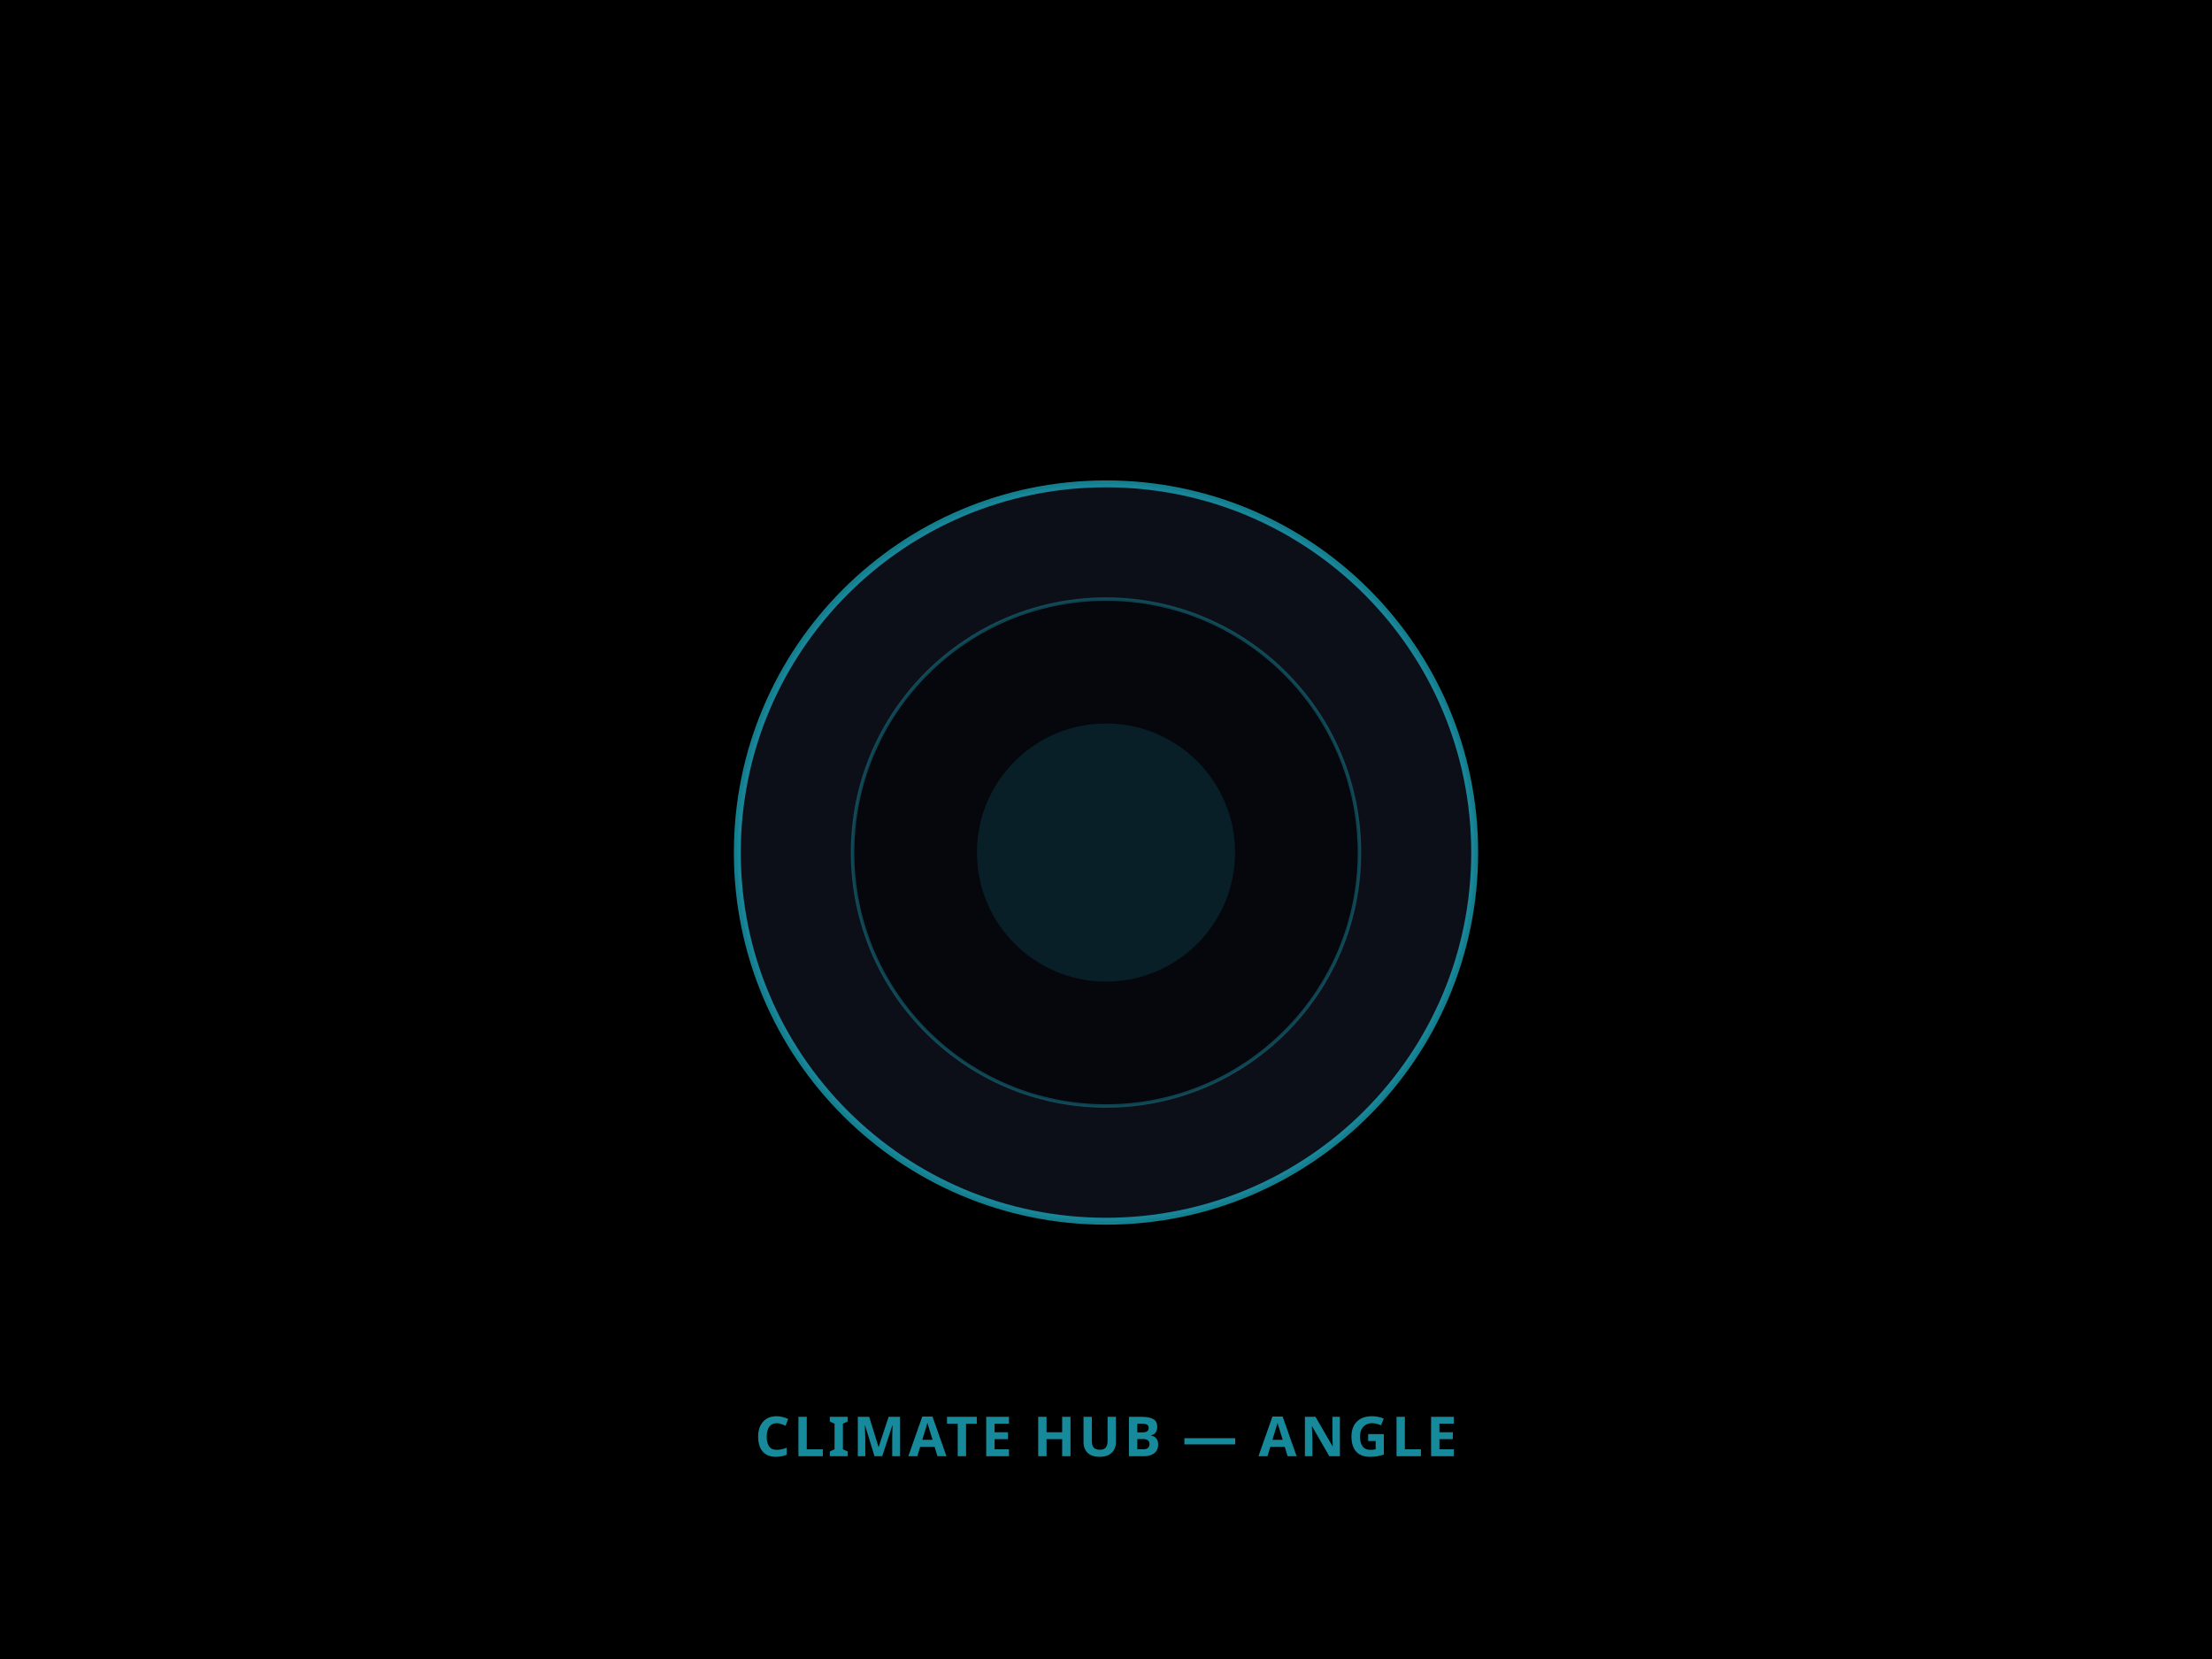
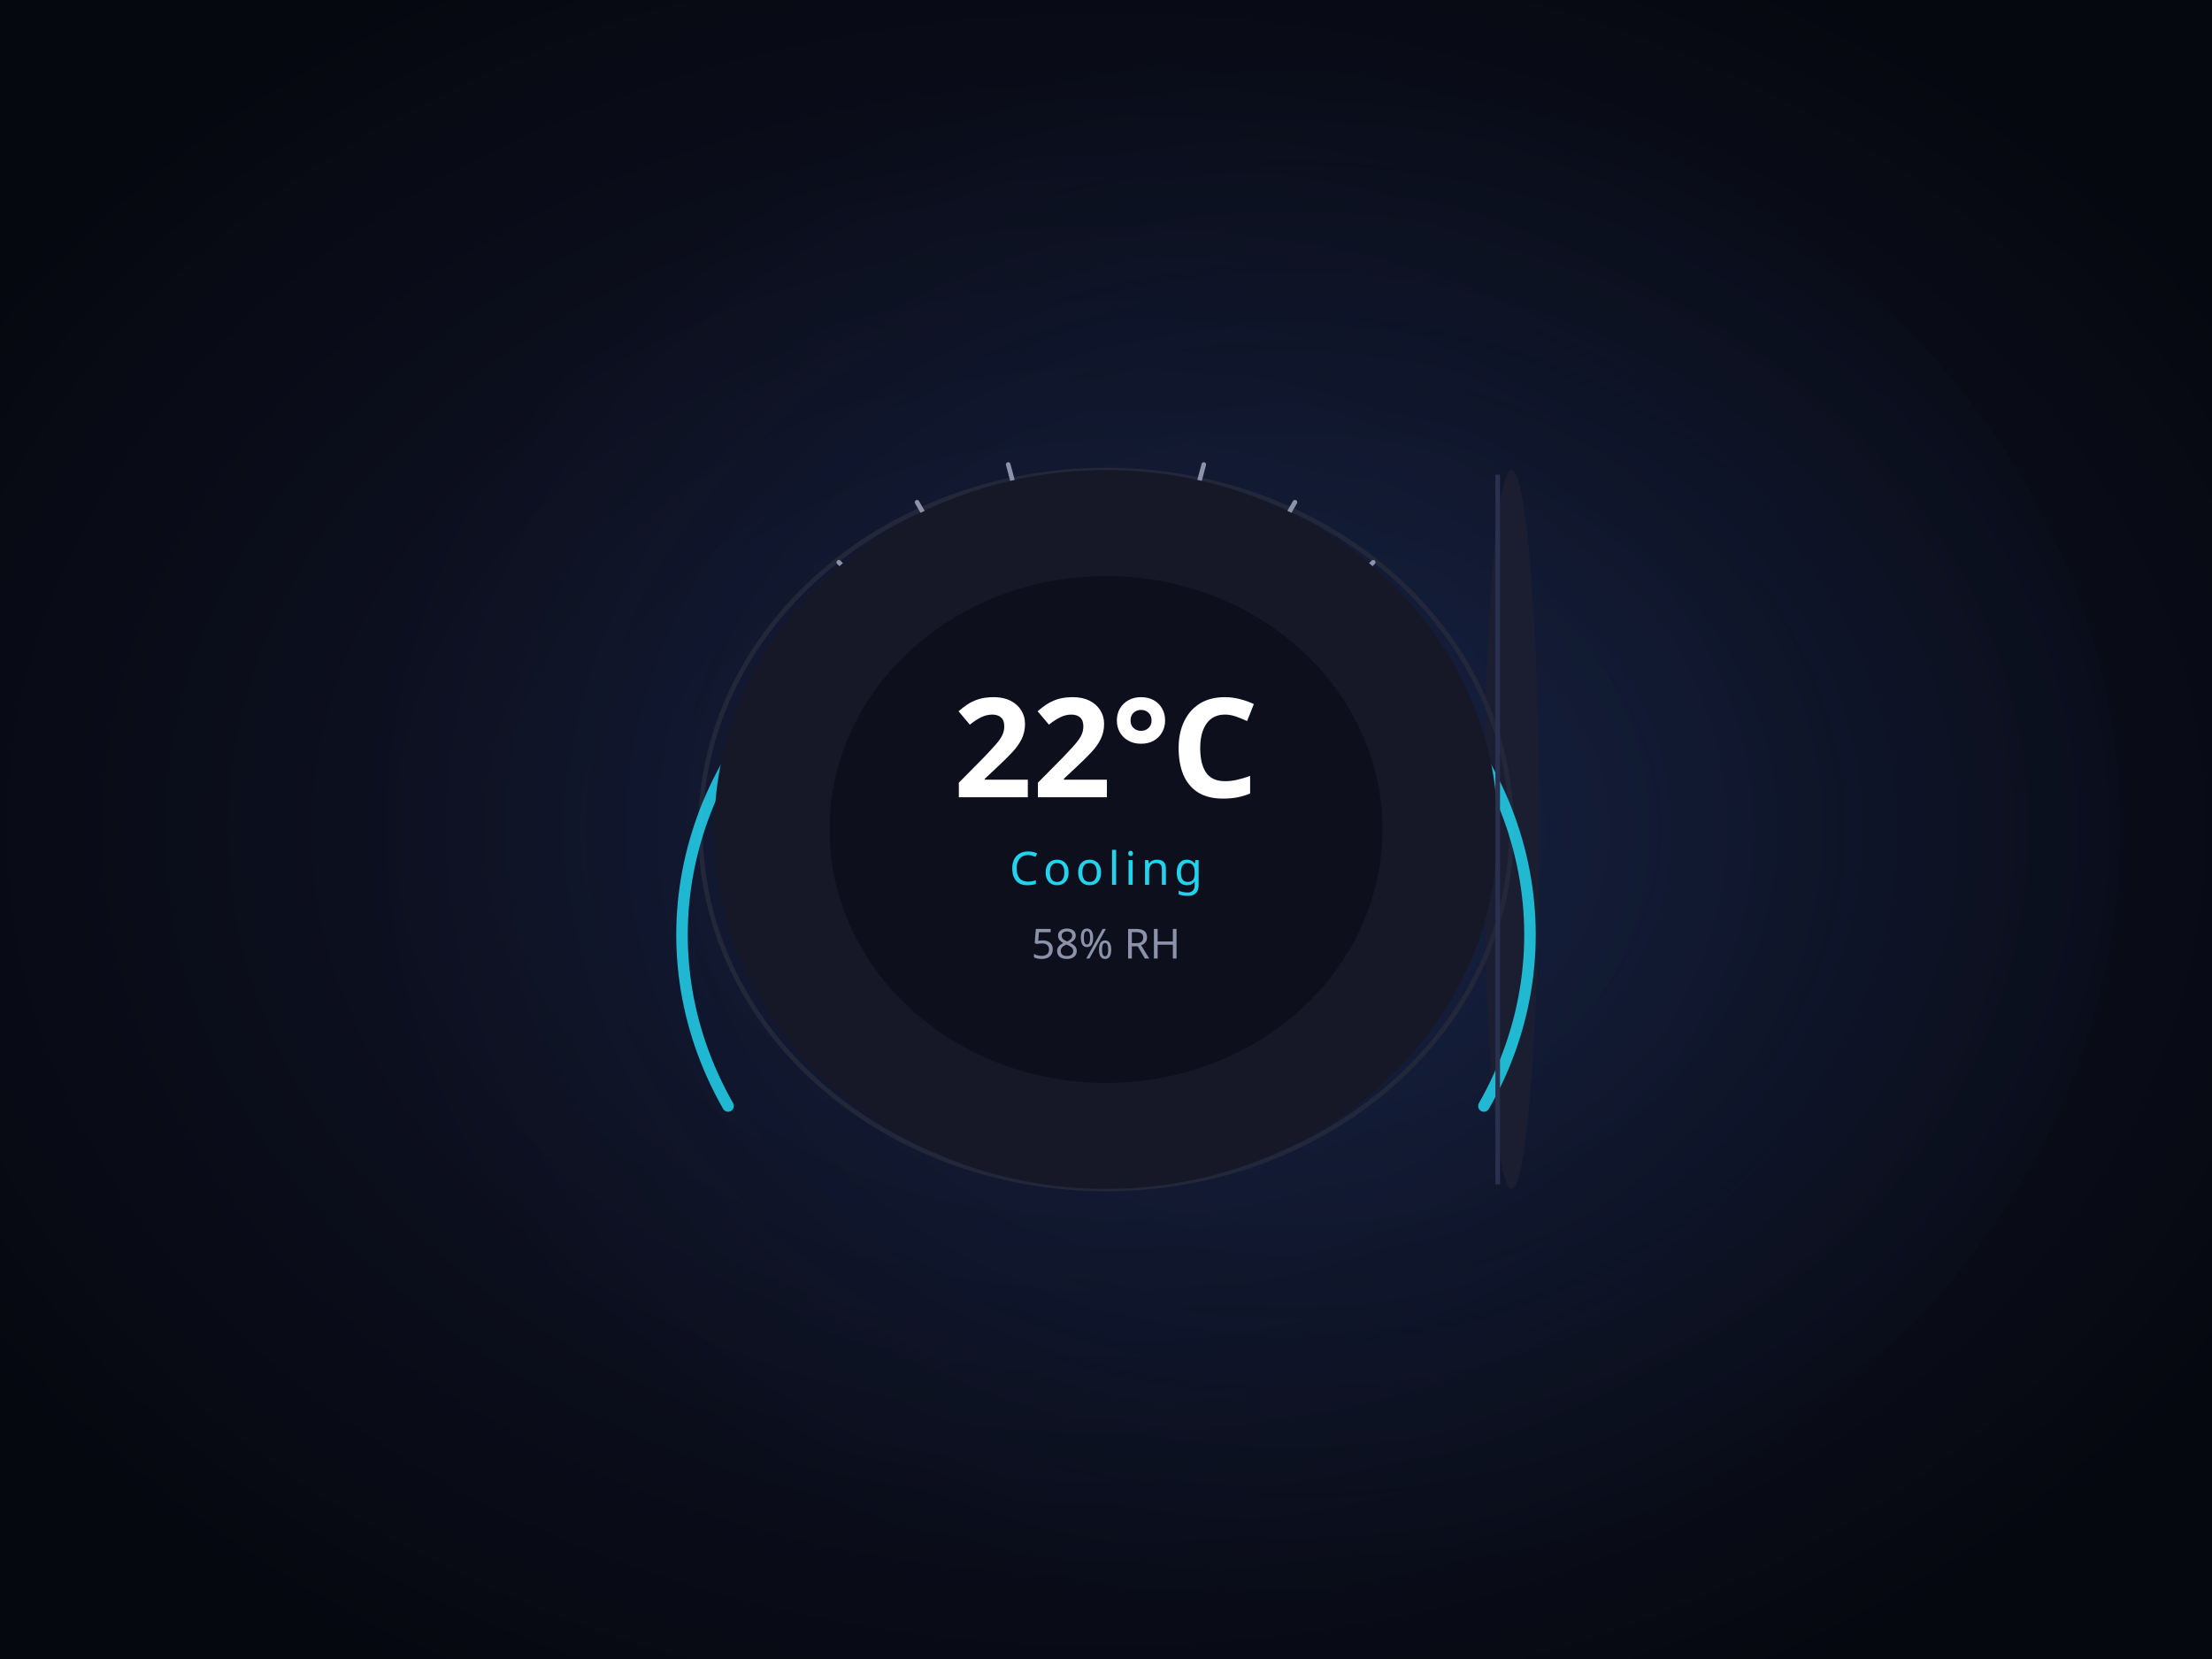
<svg xmlns="http://www.w3.org/2000/svg" viewBox="0 0 480 360">
  <defs>
-     <linearGradient id="bg-CLIMATE HUB — ANGLE" x1="0" y1="0" x2="1" y2="1">
-       <stop offset="0%" stop-color="#05070d" />
-       <stop offset="100%" stop-color="#0c0f17" />
-     </linearGradient>
-     <radialGradient id="gl-CLIMATE HUB — ANGLE" cx="290" cy="200" r="180" gradientUnits="userSpaceOnUse">
-       <stop offset="0%" stop-color="#22d3ee" stop-opacity="0.14" />
-       <stop offset="100%" stop-color="#22d3ee" stop-opacity="0" />
+     <radialGradient id="cha-bg" cx="50%" cy="50%" r="60%">
+       <stop offset="0%" stop-color="#141830" />
+       <stop offset="100%" stop-color="#060810" />
    </radialGradient>
+     <radialGradient id="cha-glow" cx="55%" cy="50%" r="50%">
+       <stop offset="0%" stop-color="#3b82f6" stop-opacity="0.12" />
+       <stop offset="100%" stop-color="#3b82f6" stop-opacity="0" />
+     </radialGradient>
+     <filter id="cha-shadow">
+       <feDropShadow dx="4" dy="0" stdDeviation="8" flood-color="#000" flood-opacity="0.5" />
+     </filter>
  </defs>
-   <rect width="480" height="360" fill="url(#bg-CLIMATE HUB — ANGLE)" />
-   <ellipse cx="290" cy="200" rx="180" ry="140" fill="url(#gl-CLIMATE HUB — ANGLE)" />
-   <circle cx="240" cy="185" r="80" fill="#0c0f17" stroke="#22d3ee" stroke-width="1.5" stroke-opacity="0.6" />
-   <circle cx="240" cy="185" r="55" fill="#05070d" stroke="#22d3ee" stroke-width="0.75" stroke-opacity="0.3" />
-   <circle cx="240" cy="185" r="28" fill="#22d3ee" fill-opacity="0.12" />
-   <text x="240" y="316" font-family="system-ui,sans-serif" font-size="12" font-weight="600" fill="#22d3ee" fill-opacity="0.65" text-anchor="middle" letter-spacing="0.06em">CLIMATE HUB — ANGLE</text>
+   <rect width="480" height="360" fill="url(#cha-bg)" />
+   <ellipse cx="260" cy="180" rx="200" ry="170" fill="url(#cha-glow)" />
+   <ellipse cx="328" cy="180" rx="6" ry="78" fill="#1a1e30" />
+   <ellipse cx="240" cy="180" rx="88" ry="78" fill="none" stroke="#22283a" stroke-width="1" />
+   <path d="M158 240 A 92 82 0 1 1 322 240" fill="none" stroke="#22d3ee" stroke-width="2.5" stroke-linecap="round" opacity="0.85" />
+   <g stroke="#8b92a9" stroke-width="1" stroke-linecap="round">
+     <line x1="240" y1="98" x2="240" y2="106" transform="rotate(-120 240 180)" />
+     <line x1="240" y1="98" x2="240" y2="106" transform="rotate(-105 240 180)" />
+     <line x1="240" y1="98" x2="240" y2="106" transform="rotate(-90 240 180)" />
+     <line x1="240" y1="98" x2="240" y2="106" transform="rotate(-75 240 180)" />
+     <line x1="240" y1="98" x2="240" y2="106" transform="rotate(-60 240 180)" />
+     <line x1="240" y1="98" x2="240" y2="106" transform="rotate(-45 240 180)" />
+     <line x1="240" y1="98" x2="240" y2="106" transform="rotate(-30 240 180)" />
+     <line x1="240" y1="98" x2="240" y2="106" transform="rotate(-15 240 180)" />
+     <line x1="240" y1="98" x2="240" y2="106" transform="rotate(120 240 180)" />
+     <line x1="240" y1="98" x2="240" y2="106" transform="rotate(105 240 180)" />
+     <line x1="240" y1="98" x2="240" y2="106" transform="rotate(90 240 180)" />
+     <line x1="240" y1="98" x2="240" y2="106" transform="rotate(75 240 180)" />
+     <line x1="240" y1="98" x2="240" y2="106" transform="rotate(60 240 180)" />
+     <line x1="240" y1="98" x2="240" y2="106" transform="rotate(45 240 180)" />
+     <line x1="240" y1="98" x2="240" y2="106" transform="rotate(30 240 180)" />
+     <line x1="240" y1="98" x2="240" y2="106" transform="rotate(15 240 180)" />
+   </g>
+   <ellipse cx="240" cy="180" rx="85" ry="78" fill="#161828" />
+   <ellipse cx="240" cy="180" rx="60" ry="55" fill="#0d0f1c" />
+   <text x="240" y="173" font-family="system-ui,sans-serif" font-size="30" font-weight="700" fill="#ffffff" text-anchor="middle">22°C</text>
+   <text x="240" y="192" font-family="system-ui,sans-serif" font-size="10" fill="#22d3ee" text-anchor="middle" letter-spacing="1">Cooling</text>
+   <text x="240" y="208" font-family="system-ui,sans-serif" font-size="9" fill="#8b92a9" text-anchor="middle">58% RH</text>
+   <line x1="325" y1="103" x2="325" y2="257" stroke="#2a3050" stroke-width="1" />
</svg>
